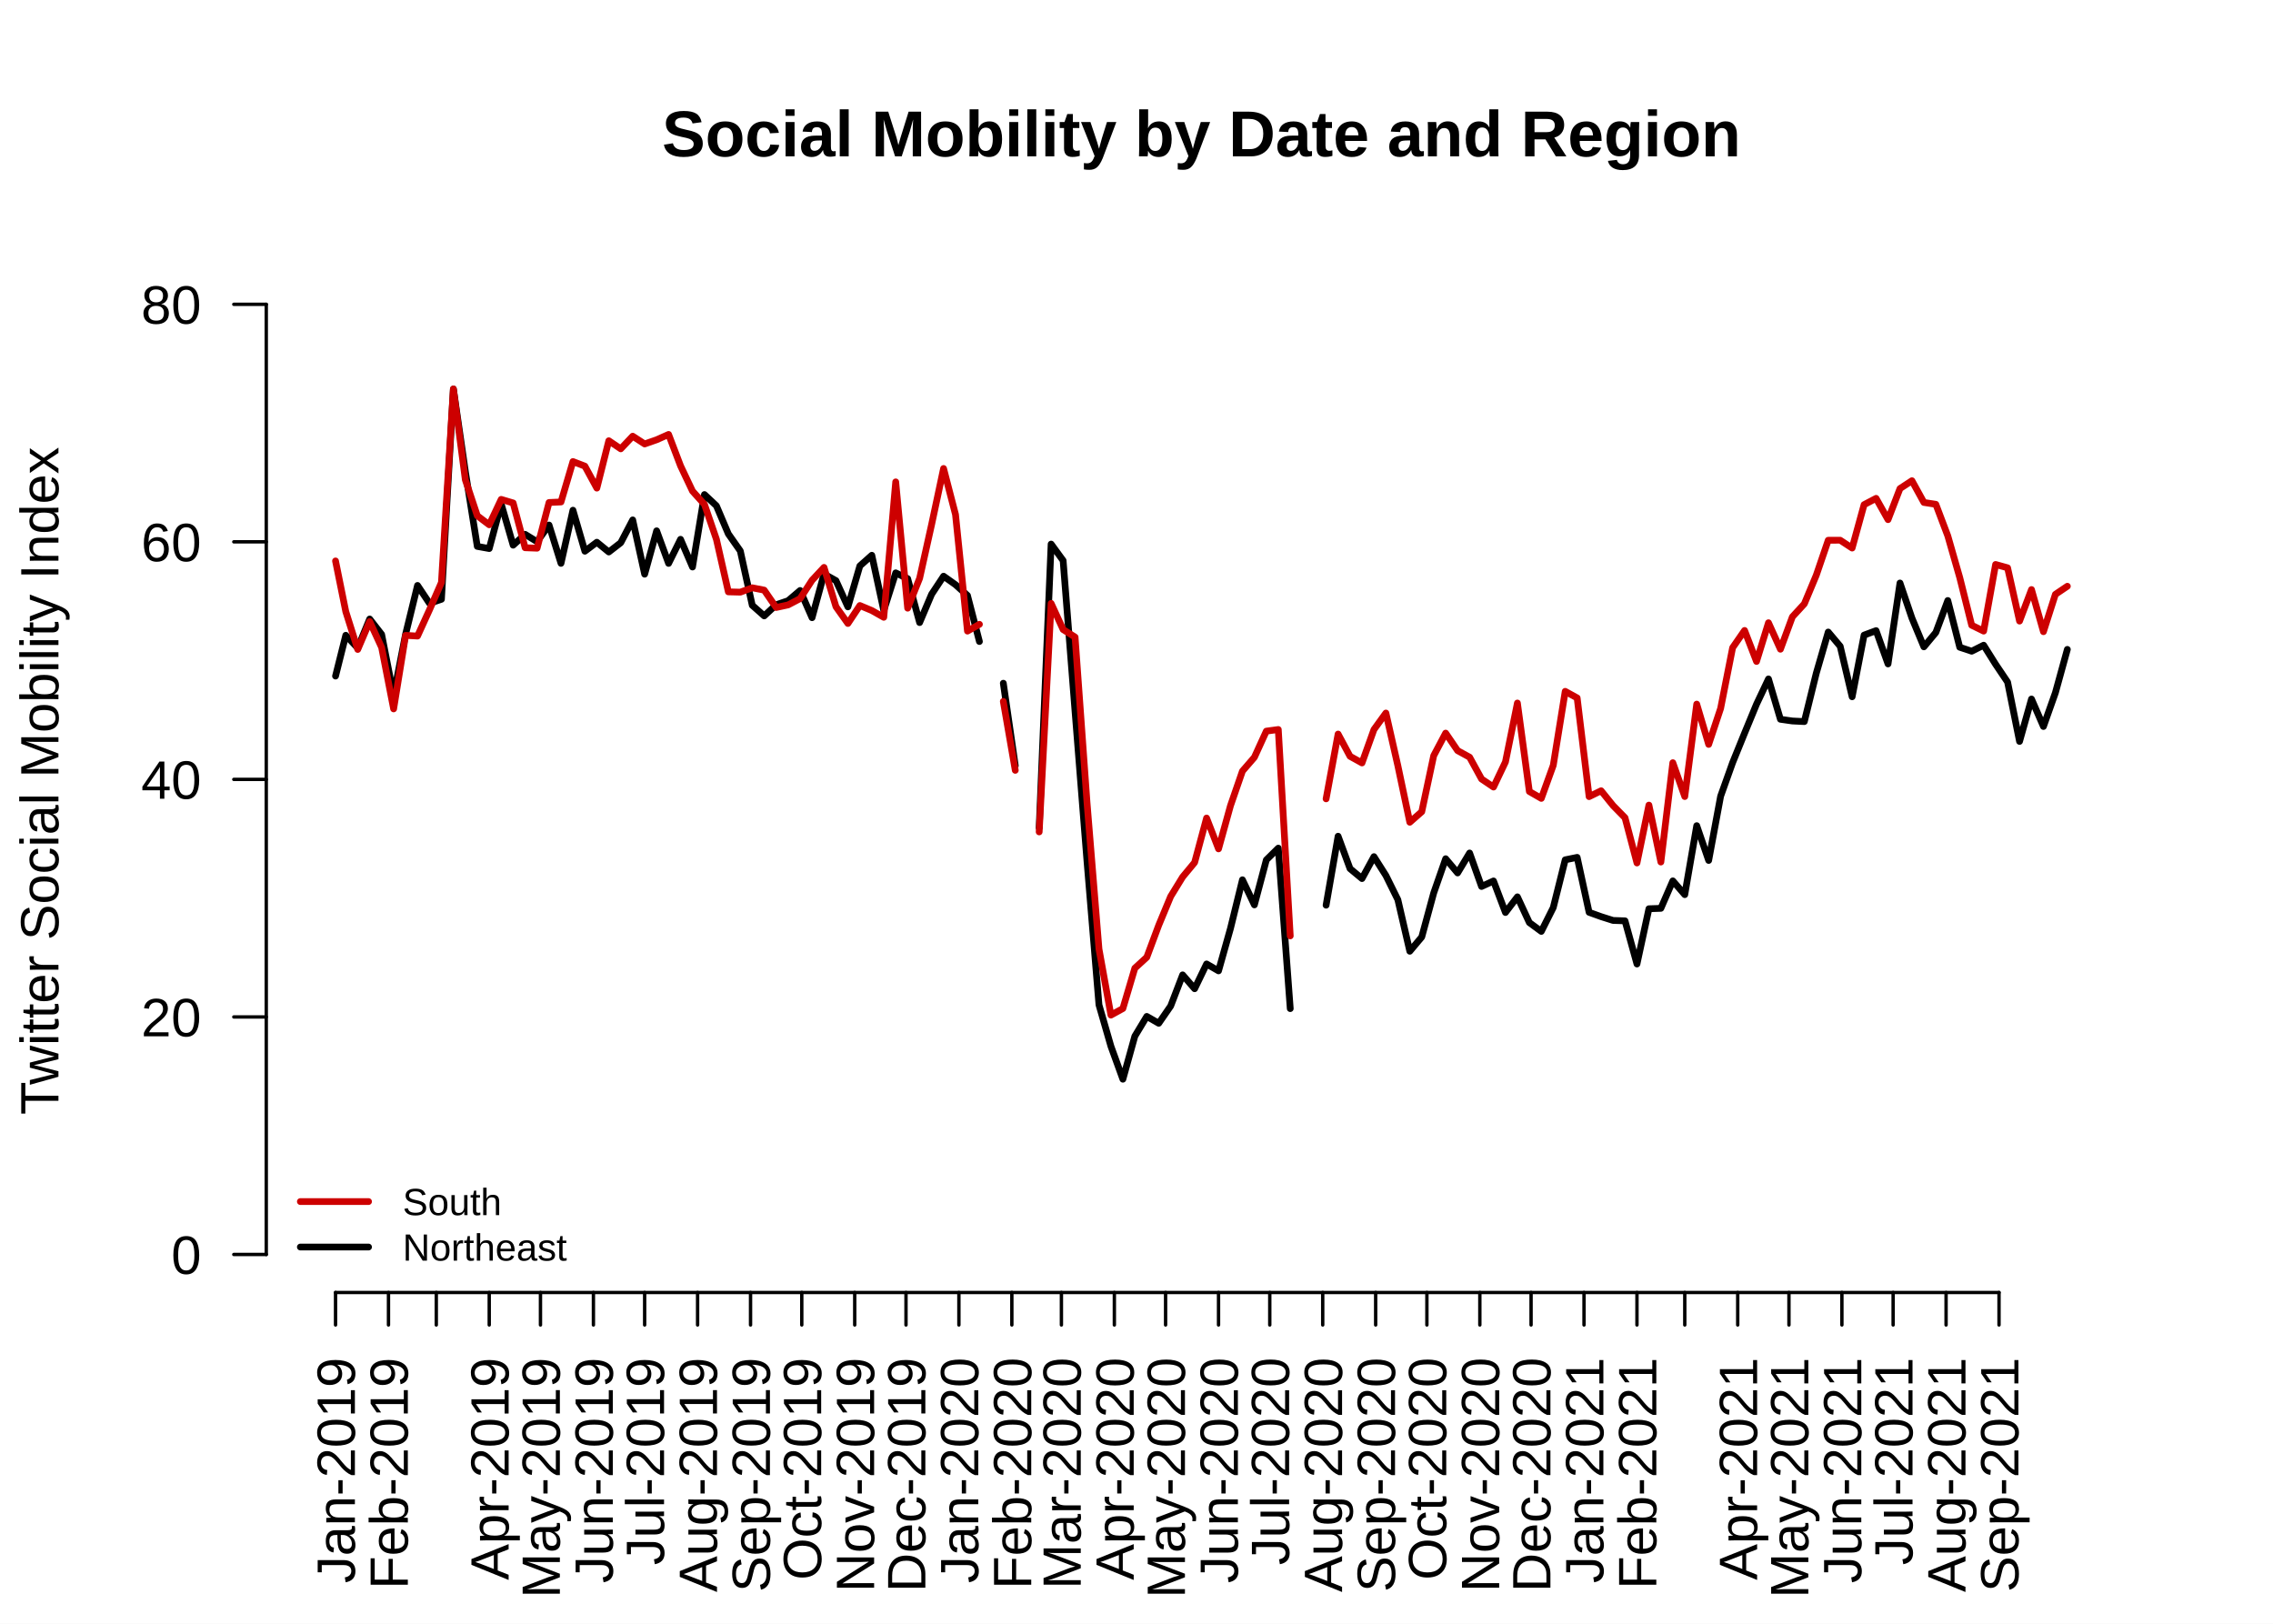
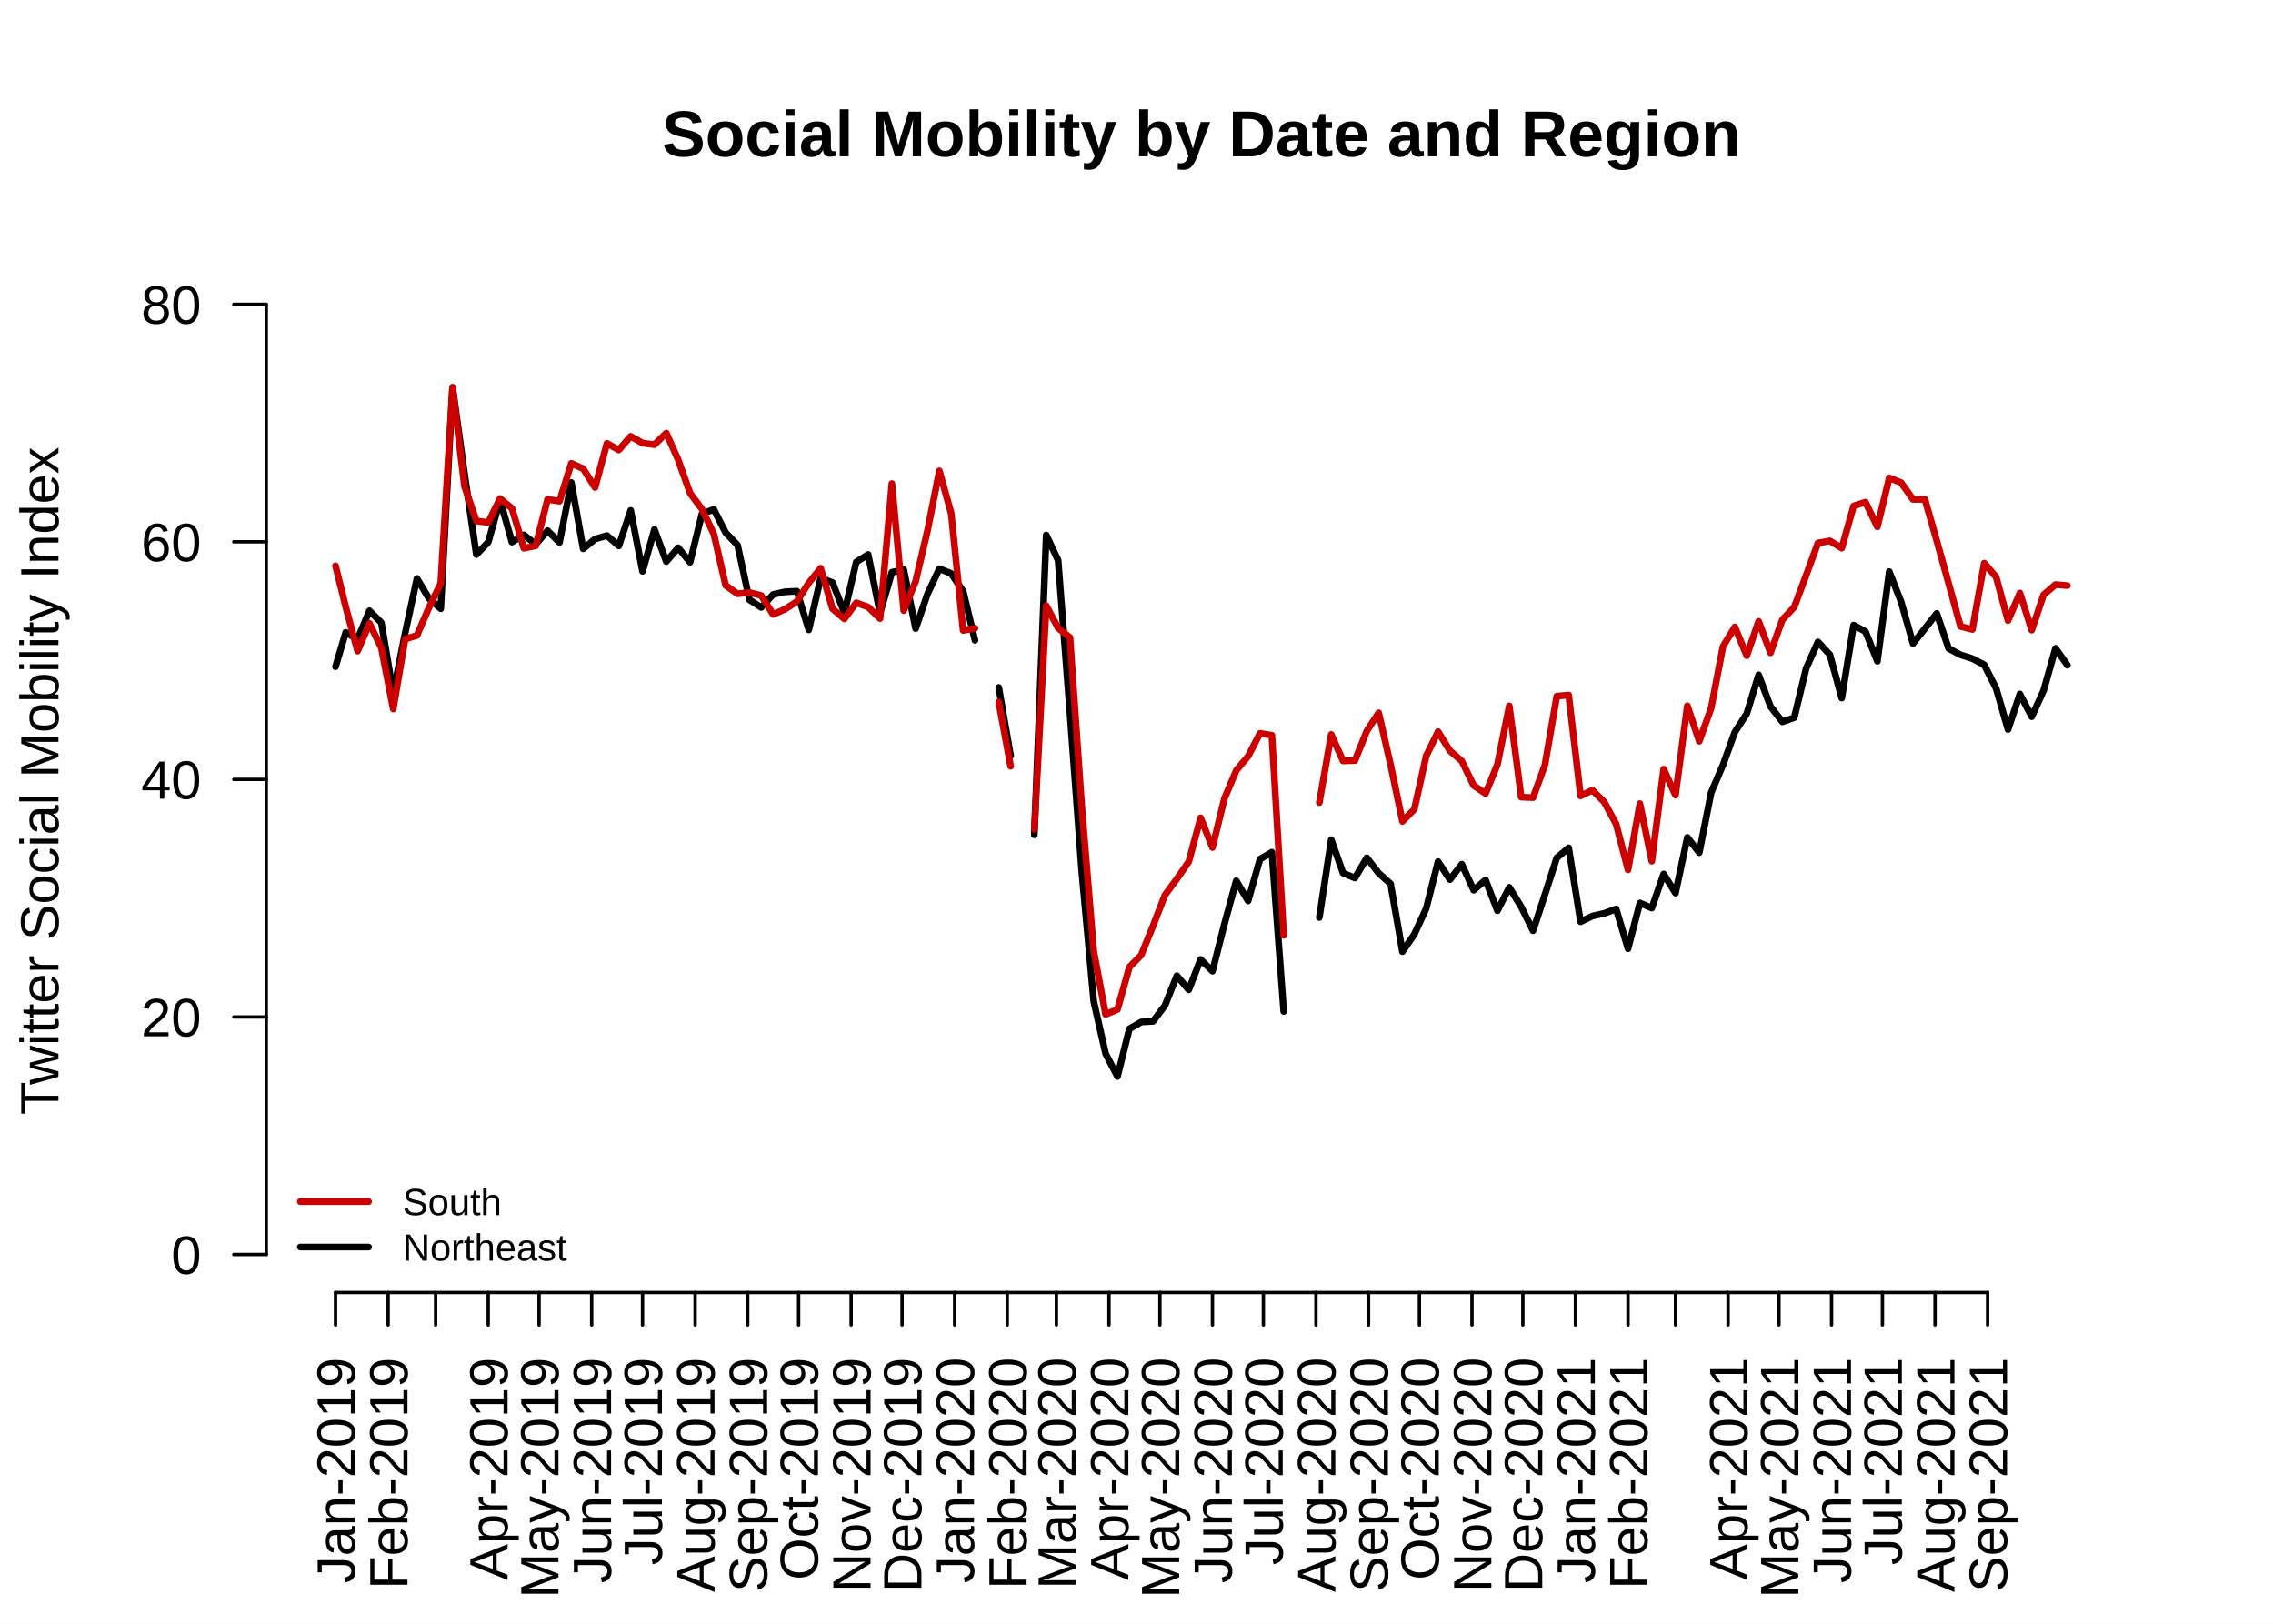
<svg xmlns="http://www.w3.org/2000/svg" viewBox="0 0 504.00 360.00">
  <defs>
    <style type="text/css">
    line, polyline, polygon, path, rect, circle {
      fill: none;
      stroke: #000000;
      stroke-linecap: round;
      stroke-linejoin: round;
      stroke-miterlimit: 10.00;
    }
  </style>
  </defs>
  <rect width="100%" height="100%" style="stroke: none; fill: #FFFFFF;" />
  <defs>
    <clipPath id="cpNTkuMDR8NDczLjc2fDI4Ni41Nnw1OS4wNA==">
      <rect x="59.04" y="59.04" width="414.72" height="227.52" />
    </clipPath>
  </defs>
-   <polyline points="74.40,149.89 76.67,140.85 79.32,143.66 81.97,137.24 84.62,140.65 87.28,154.19 89.93,140.62 92.58,129.80 95.23,133.76 97.88,132.87 100.53,86.26 103.18,104.53 105.83,121.14 108.48,121.62 111.13,111.73 113.78,120.87 116.44,118.47 119.09,120.10 121.74,116.41 124.39,124.90 127.04,113.12 129.69,122.21 132.34,120.22 134.99,122.38 137.64,120.33 140.29,115.27 142.94,127.30 145.60,117.69 148.25,124.91 150.90,119.57 153.55,125.71 156.20,109.65 158.85,112.14 161.50,118.37 164.15,122.14 166.80,134.20 169.45,136.55 172.10,134.08 174.76,133.18 177.41,130.92 180.06,136.95 182.71,127.25 185.36,128.73 188.01,134.55 190.66,125.47 193.31,123.11 195.96,135.34 198.61,127.01 201.26,128.29 203.91,138.03 206.57,131.75 209.22,127.75 211.87,129.63 214.52,132.02 217.17,142.23 " style="stroke-width: 1.50;" clip-path="url(#cpNTkuMDR8NDczLjc2fDI4Ni41Nnw1OS4wNA==)" />
-   <polyline points="222.47,151.48 225.12,169.76 " style="stroke-width: 1.50;" clip-path="url(#cpNTkuMDR8NDczLjc2fDI4Ni41Nnw1OS4wNA==)" />
-   <polyline points="230.42,183.53 233.07,120.63 235.73,124.28 238.38,157.78 241.03,191.02 243.68,222.79 246.33,231.97 248.98,239.27 251.63,229.74 254.28,225.35 256.93,226.87 259.58,223.04 262.23,216.14 264.89,219.21 267.54,213.72 270.19,215.25 272.84,205.84 275.49,195.06 278.14,200.62 280.79,190.65 283.44,188.04 286.09,223.62 " style="stroke-width: 1.50;" clip-path="url(#cpNTkuMDR8NDczLjc2fDI4Ni41Nnw1OS4wNA==)" />
-   <polyline points="294.04,200.69 296.70,185.40 299.35,192.59 302.00,194.79 304.65,189.93 307.30,194.11 309.95,199.47 312.60,210.90 315.25,207.74 317.90,197.98 320.55,190.39 323.20,193.54 325.86,189.12 328.51,196.54 331.16,195.32 333.81,202.31 336.46,198.84 339.11,204.55 341.76,206.50 344.41,201.22 347.06,190.63 349.71,190.09 352.36,202.27 355.02,203.23 357.67,204.07 360.32,204.16 362.97,213.73 365.62,201.48 368.27,201.39 370.92,195.30 373.57,198.35 376.22,183.06 378.87,190.77 381.52,176.53 384.18,169.08 386.83,162.55 389.48,156.13 392.13,150.53 394.78,159.47 397.43,159.85 400.08,159.98 402.73,149.26 405.38,140.13 408.03,143.28 410.68,154.48 413.33,140.81 415.99,139.82 418.64,147.20 421.29,129.26 423.94,137.04 426.59,143.41 429.24,140.23 431.89,133.14 434.54,143.50 437.19,144.38 439.84,143.05 442.49,147.27 445.15,151.22 447.80,164.38 450.45,154.98 453.10,161.07 455.75,153.59 458.40,143.98 " style="stroke-width: 1.50;" clip-path="url(#cpNTkuMDR8NDczLjc2fDI4Ni41Nnw1OS4wNA==)" />
+   <polyline points="74.40,147.81 76.66,140.21 79.29,141.70 81.92,135.42 84.55,138.05 87.19,153.71 89.82,140.42 92.45,128.26 95.09,132.65 97.72,134.96 100.35,85.93 102.98,104.94 105.62,122.96 108.25,120.22 110.88,110.88 113.51,120.19 116.15,118.59 118.78,120.68 121.41,117.66 124.05,120.27 126.68,106.99 129.31,121.68 131.94,119.52 134.58,118.75 137.21,121.03 139.84,113.17 142.47,126.67 145.11,117.40 147.74,124.51 150.37,121.45 153.01,124.66 155.64,113.94 158.27,112.94 160.90,118.11 163.54,120.85 166.17,132.98 168.80,134.67 171.43,131.80 174.07,131.22 176.70,131.08 179.33,139.65 181.97,128.17 184.60,129.17 187.23,135.86 189.86,124.62 192.50,122.95 195.13,135.94 197.76,126.90 200.39,126.27 203.03,139.36 205.66,131.70 208.29,126.10 210.92,127.16 213.56,131.07 216.19,141.96 " style="stroke-width: 1.50;" clip-path="url(#cpNTkuMDR8NDczLjc2fDI4Ni41Nnw1OS4wNA==)" />
+   <polyline points="221.46,152.42 224.09,167.56 " style="stroke-width: 1.50;" clip-path="url(#cpNTkuMDR8NDczLjc2fDI4Ni41Nnw1OS4wNA==)" />
+   <polyline points="229.35,185.08 231.99,118.63 234.62,124.22 237.25,158.10 239.88,193.36 242.52,222.00 245.15,233.59 247.78,238.66 250.42,228.11 253.05,226.58 255.68,226.43 258.31,222.92 260.95,216.33 263.58,219.45 266.21,212.72 268.84,215.32 271.48,204.92 274.11,195.29 276.74,199.74 279.38,190.47 282.01,188.95 284.64,224.24 " style="stroke-width: 1.50;" clip-path="url(#cpNTkuMDR8NDczLjc2fDI4Ni41Nnw1OS4wNA==)" />
+   <polyline points="292.54,203.41 295.17,186.17 297.80,193.57 300.44,194.66 303.07,190.18 305.70,193.59 308.34,195.95 310.97,210.99 313.60,207.14 316.23,201.43 318.87,191.02 321.50,195.02 324.13,191.61 326.76,197.36 329.40,195.09 332.03,201.92 334.66,196.74 337.30,201.06 339.93,206.35 342.56,198.34 345.19,190.19 347.83,187.97 350.46,204.36 353.09,203.10 355.72,202.50 358.36,201.54 360.99,210.33 363.62,200.20 366.26,201.33 368.89,193.78 371.52,198.01 374.15,185.66 376.79,189.03 379.42,175.75 382.05,169.59 384.68,162.31 387.32,158.23 389.95,149.62 392.58,156.62 395.21,160.03 397.85,159.11 400.48,148.20 403.11,142.32 405.75,145.15 408.38,154.76 411.01,138.60 413.64,140.02 416.28,146.60 418.91,126.75 421.54,133.44 424.17,142.67 426.81,139.36 429.44,136.00 432.07,143.77 434.71,145.18 437.34,146.02 439.97,147.40 442.60,152.61 445.24,161.74 447.87,153.87 450.50,158.89 453.13,153.10 455.77,143.73 458.40,147.47 " style="stroke-width: 1.50;" clip-path="url(#cpNTkuMDR8NDczLjc2fDI4Ni41Nnw1OS4wNA==)" />
  <defs>
    <clipPath id="cpMC4wMHw1MDQuMDB8MzYwLjAwfDAuMDA=">
      <rect x="0.00" y="0.00" width="504.00" height="360.00" />
    </clipPath>
  </defs>
  <line x1="59.04" y1="278.13" x2="59.04" y2="67.47" style="stroke-width: 0.75;" clip-path="url(#cpMC4wMHw1MDQuMDB8MzYwLjAwfDAuMDA=)" />
  <line x1="59.04" y1="278.13" x2="51.84" y2="278.13" style="stroke-width: 0.75;" clip-path="url(#cpMC4wMHw1MDQuMDB8MzYwLjAwfDAuMDA=)" />
  <line x1="59.04" y1="225.47" x2="51.84" y2="225.47" style="stroke-width: 0.75;" clip-path="url(#cpMC4wMHw1MDQuMDB8MzYwLjAwfDAuMDA=)" />
  <line x1="59.04" y1="172.80" x2="51.84" y2="172.80" style="stroke-width: 0.75;" clip-path="url(#cpMC4wMHw1MDQuMDB8MzYwLjAwfDAuMDA=)" />
  <line x1="59.04" y1="120.13" x2="51.84" y2="120.13" style="stroke-width: 0.75;" clip-path="url(#cpMC4wMHw1MDQuMDB8MzYwLjAwfDAuMDA=)" />
  <line x1="59.04" y1="67.47" x2="51.84" y2="67.47" style="stroke-width: 0.75;" clip-path="url(#cpMC4wMHw1MDQuMDB8MzYwLjAwfDAuMDA=)" />
  <g clip-path="url(#cpMC4wMHw1MDQuMDB8MzYwLjAwfDAuMDA=)">
    <text x="37.97" y="282.43" style="font-size: 12.00px; font-family: Arial;" textLength="6.67px" lengthAdjust="spacingAndGlyphs">0</text>
  </g>
  <g clip-path="url(#cpMC4wMHw1MDQuMDB8MzYwLjAwfDAuMDA=)">
    <text x="31.29" y="229.76" style="font-size: 12.00px; font-family: Arial;" textLength="13.35px" lengthAdjust="spacingAndGlyphs">20</text>
  </g>
  <g clip-path="url(#cpMC4wMHw1MDQuMDB8MzYwLjAwfDAuMDA=)">
    <text x="31.29" y="177.09" style="font-size: 12.00px; font-family: Arial;" textLength="13.35px" lengthAdjust="spacingAndGlyphs">40</text>
  </g>
  <g clip-path="url(#cpMC4wMHw1MDQuMDB8MzYwLjAwfDAuMDA=)">
    <text x="31.29" y="124.43" style="font-size: 12.00px; font-family: Arial;" textLength="13.35px" lengthAdjust="spacingAndGlyphs">60</text>
  </g>
  <g clip-path="url(#cpMC4wMHw1MDQuMDB8MzYwLjAwfDAuMDA=)">
    <text x="31.29" y="71.76" style="font-size: 12.00px; font-family: Arial;" textLength="13.35px" lengthAdjust="spacingAndGlyphs">80</text>
  </g>
  <g clip-path="url(#cpMC4wMHw1MDQuMDB8MzYwLjAwfDAuMDA=)">
    <text x="146.78" y="34.67" style="font-size: 14.40px; font-weight: bold; font-family: Arial;" textLength="239.23px" lengthAdjust="spacingAndGlyphs">Social Mobility by Date and Region</text>
  </g>
  <g clip-path="url(#cpMC4wMHw1MDQuMDB8MzYwLjAwfDAuMDA=)">
    <text transform="translate(12.96,247.16) rotate(-90)" style="font-size: 12.00px; font-family: Arial;" textLength="148.72px" lengthAdjust="spacingAndGlyphs">Twitter Social Mobility Index</text>
  </g>
  <defs>
    <clipPath id="cpNTkuMDR8NDczLjc2fDI4Ni41Nnw1OS4wNA==">
      <rect x="59.04" y="59.04" width="414.72" height="227.52" />
    </clipPath>
  </defs>
-   <polyline points="74.40,124.37 76.67,135.59 79.32,143.99 81.97,137.79 84.62,143.54 87.28,157.17 89.93,140.87 92.58,141.02 95.23,135.21 97.88,129.15 100.53,86.23 103.18,106.37 105.83,114.34 108.48,116.35 111.13,110.72 113.78,111.51 116.44,121.44 119.09,121.54 121.74,111.41 124.39,111.29 127.04,102.33 129.69,103.35 132.34,108.22 134.99,97.72 137.64,99.51 140.29,96.71 142.94,98.43 145.60,97.50 148.25,96.32 150.90,103.28 153.55,108.88 156.20,111.82 158.85,119.56 161.50,131.22 164.15,131.29 166.80,130.32 169.45,130.84 172.10,134.69 174.76,134.11 177.41,132.72 180.06,128.64 182.71,125.80 185.36,134.51 188.01,138.23 190.66,134.25 193.31,135.36 195.96,136.86 198.61,106.84 201.26,134.84 203.91,128.22 206.57,116.28 209.22,103.87 211.87,114.08 214.52,139.92 217.17,138.42 " style="stroke-width: 1.50; stroke: #CD0000;" clip-path="url(#cpNTkuMDR8NDczLjc2fDI4Ni41Nnw1OS4wNA==)" />
-   <polyline points="222.47,155.51 225.12,170.79 " style="stroke-width: 1.50; stroke: #CD0000;" clip-path="url(#cpNTkuMDR8NDczLjc2fDI4Ni41Nnw1OS4wNA==)" />
-   <polyline points="230.42,184.44 233.07,133.78 235.73,139.58 238.38,141.25 241.03,177.98 243.68,210.41 246.33,225.06 248.98,223.60 251.63,214.66 254.28,212.23 256.93,205.13 259.58,198.75 262.23,194.43 264.89,191.22 267.54,181.37 270.19,188.20 272.84,178.63 275.49,170.96 278.14,167.90 280.79,162.10 283.44,161.74 286.09,207.50 " style="stroke-width: 1.50; stroke: #CD0000;" clip-path="url(#cpNTkuMDR8NDczLjc2fDI4Ni41Nnw1OS4wNA==)" />
-   <polyline points="294.04,177.11 296.70,162.75 299.35,167.68 302.00,169.15 304.65,161.75 307.30,158.09 309.95,169.76 312.60,182.30 315.25,179.97 317.90,167.54 320.55,162.54 323.20,166.42 325.86,167.88 328.51,172.71 331.16,174.50 333.81,168.93 336.46,155.87 339.11,175.48 341.76,177.01 344.41,169.68 347.06,153.28 349.71,154.74 352.36,176.62 355.02,175.32 357.67,178.60 360.32,181.30 362.97,191.33 365.62,178.50 368.27,191.12 370.92,169.10 373.57,176.60 376.22,156.11 378.87,165.04 381.52,157.06 384.18,143.60 386.83,139.78 389.48,146.65 392.13,138.07 394.78,143.94 397.43,136.76 400.08,133.88 402.73,127.53 405.38,119.78 408.03,119.77 410.68,121.51 413.33,111.89 415.99,110.49 418.64,115.21 421.29,108.32 423.94,106.58 426.59,111.40 429.24,111.81 431.89,118.81 434.54,128.05 437.19,138.62 439.84,139.92 442.49,125.15 445.15,125.89 447.80,137.70 450.45,130.71 453.10,140.05 455.75,131.77 458.40,129.98 " style="stroke-width: 1.50; stroke: #CD0000;" clip-path="url(#cpNTkuMDR8NDczLjc2fDI4Ni41Nnw1OS4wNA==)" />
+   <polyline points="74.40,125.45 76.66,134.56 79.29,144.35 81.92,138.21 84.55,143.59 87.19,157.18 89.82,141.68 92.45,140.89 95.09,134.76 97.72,129.38 100.35,85.86 102.98,107.80 105.62,115.50 108.25,115.86 110.88,110.54 113.51,112.72 116.15,121.55 118.78,121.02 121.41,110.72 124.05,111.13 126.68,102.74 129.31,103.92 131.94,108.09 134.58,98.30 137.21,99.77 139.84,96.74 142.47,98.25 145.11,98.59 147.74,96.02 150.37,101.93 153.01,109.34 155.64,112.87 158.27,118.38 160.90,129.80 163.54,131.66 166.17,131.37 168.80,132.04 171.43,136.23 174.07,135.07 176.70,133.37 179.33,129.24 181.97,125.99 184.60,134.96 187.23,137.22 189.86,133.65 192.50,134.59 195.13,137.14 197.76,107.23 200.39,135.37 203.03,128.88 205.66,117.67 208.29,104.40 210.92,113.84 213.56,139.77 216.19,139.29 " style="stroke-width: 1.50; stroke: #CD0000;" clip-path="url(#cpNTkuMDR8NDczLjc2fDI4Ni41Nnw1OS4wNA==)" />
+   <polyline points="221.46,155.64 224.09,169.88 " style="stroke-width: 1.50; stroke: #CD0000;" clip-path="url(#cpNTkuMDR8NDczLjc2fDI4Ni41Nnw1OS4wNA==)" />
+   <polyline points="229.35,183.86 231.99,134.29 234.62,139.23 237.25,141.35 239.88,179.07 242.52,210.89 245.15,224.90 247.78,223.82 250.42,214.43 253.05,211.74 255.68,205.24 258.31,198.44 260.95,194.87 263.58,191.05 266.21,181.32 268.84,187.90 271.48,177.07 274.11,170.83 276.74,167.67 279.38,162.59 282.01,163.01 284.64,207.37 " style="stroke-width: 1.50; stroke: #CD0000;" clip-path="url(#cpNTkuMDR8NDczLjc2fDI4Ni41Nnw1OS4wNA==)" />
+   <polyline points="292.54,177.95 295.17,162.84 297.80,168.70 300.44,168.61 303.07,162.05 305.70,158.04 308.34,169.55 310.97,182.10 313.60,179.43 316.23,167.61 318.87,162.21 321.50,166.46 324.13,168.73 326.76,174.15 329.40,175.93 332.03,169.50 334.66,156.51 337.30,176.73 339.93,176.84 342.56,169.62 345.19,154.35 347.83,154.10 350.46,176.45 353.09,175.20 355.72,177.82 358.36,182.72 360.99,192.85 363.62,178.17 366.26,190.93 368.89,170.53 371.52,176.29 374.15,156.48 376.79,164.34 379.42,157.00 382.05,143.33 384.68,139.01 387.32,145.38 389.95,137.76 392.58,144.73 395.21,137.41 397.85,134.60 400.48,127.56 403.11,120.40 405.75,119.92 408.38,121.54 411.01,112.19 413.64,111.34 416.28,116.81 418.91,105.96 421.54,107.01 424.17,110.73 426.81,110.71 429.44,119.89 432.07,129.34 434.71,138.88 437.34,139.56 439.97,124.86 442.60,127.94 445.24,137.59 447.87,131.49 450.50,139.70 453.13,131.88 455.77,129.61 458.40,129.84 " style="stroke-width: 1.50; stroke: #CD0000;" clip-path="url(#cpNTkuMDR8NDczLjc2fDI4Ni41Nnw1OS4wNA==)" />
  <defs>
    <clipPath id="cpMC4wMHw1MDQuMDB8MzYwLjAwfDAuMDA=">
      <rect x="0.00" y="0.00" width="504.00" height="360.00" />
    </clipPath>
  </defs>
-   <line x1="74.40" y1="286.56" x2="443.25" y2="286.56" style="stroke-width: 0.75;" clip-path="url(#cpMC4wMHw1MDQuMDB8MzYwLjAwfDAuMDA=)" />
+   <line x1="74.40" y1="286.56" x2="440.72" y2="286.56" style="stroke-width: 0.75;" clip-path="url(#cpMC4wMHw1MDQuMDB8MzYwLjAwfDAuMDA=)" />
  <line x1="74.40" y1="286.56" x2="74.40" y2="293.76" style="stroke-width: 0.75;" clip-path="url(#cpMC4wMHw1MDQuMDB8MzYwLjAwfDAuMDA=)" />
-   <line x1="86.14" y1="286.56" x2="86.14" y2="293.76" style="stroke-width: 0.75;" clip-path="url(#cpMC4wMHw1MDQuMDB8MzYwLjAwfDAuMDA=)" />
-   <line x1="96.74" y1="286.56" x2="96.74" y2="293.76" style="stroke-width: 0.75;" clip-path="url(#cpMC4wMHw1MDQuMDB8MzYwLjAwfDAuMDA=)" />
-   <line x1="108.48" y1="286.56" x2="108.48" y2="293.76" style="stroke-width: 0.75;" clip-path="url(#cpMC4wMHw1MDQuMDB8MzYwLjAwfDAuMDA=)" />
-   <line x1="119.84" y1="286.56" x2="119.84" y2="293.76" style="stroke-width: 0.75;" clip-path="url(#cpMC4wMHw1MDQuMDB8MzYwLjAwfDAuMDA=)" />
-   <line x1="131.58" y1="286.56" x2="131.58" y2="293.76" style="stroke-width: 0.75;" clip-path="url(#cpMC4wMHw1MDQuMDB8MzYwLjAwfDAuMDA=)" />
-   <line x1="142.94" y1="286.56" x2="142.94" y2="293.76" style="stroke-width: 0.75;" clip-path="url(#cpMC4wMHw1MDQuMDB8MzYwLjAwfDAuMDA=)" />
-   <line x1="154.68" y1="286.56" x2="154.68" y2="293.76" style="stroke-width: 0.75;" clip-path="url(#cpMC4wMHw1MDQuMDB8MzYwLjAwfDAuMDA=)" />
-   <line x1="166.42" y1="286.56" x2="166.42" y2="293.76" style="stroke-width: 0.75;" clip-path="url(#cpMC4wMHw1MDQuMDB8MzYwLjAwfDAuMDA=)" />
-   <line x1="177.78" y1="286.56" x2="177.78" y2="293.76" style="stroke-width: 0.75;" clip-path="url(#cpMC4wMHw1MDQuMDB8MzYwLjAwfDAuMDA=)" />
-   <line x1="189.52" y1="286.56" x2="189.52" y2="293.76" style="stroke-width: 0.75;" clip-path="url(#cpMC4wMHw1MDQuMDB8MzYwLjAwfDAuMDA=)" />
-   <line x1="200.89" y1="286.56" x2="200.89" y2="293.76" style="stroke-width: 0.75;" clip-path="url(#cpMC4wMHw1MDQuMDB8MzYwLjAwfDAuMDA=)" />
-   <line x1="212.62" y1="286.56" x2="212.62" y2="293.76" style="stroke-width: 0.75;" clip-path="url(#cpMC4wMHw1MDQuMDB8MzYwLjAwfDAuMDA=)" />
-   <line x1="224.36" y1="286.56" x2="224.36" y2="293.76" style="stroke-width: 0.75;" clip-path="url(#cpMC4wMHw1MDQuMDB8MzYwLjAwfDAuMDA=)" />
-   <line x1="235.35" y1="286.56" x2="235.35" y2="293.76" style="stroke-width: 0.75;" clip-path="url(#cpMC4wMHw1MDQuMDB8MzYwLjAwfDAuMDA=)" />
-   <line x1="247.09" y1="286.56" x2="247.09" y2="293.76" style="stroke-width: 0.75;" clip-path="url(#cpMC4wMHw1MDQuMDB8MzYwLjAwfDAuMDA=)" />
-   <line x1="258.45" y1="286.56" x2="258.45" y2="293.76" style="stroke-width: 0.75;" clip-path="url(#cpMC4wMHw1MDQuMDB8MzYwLjAwfDAuMDA=)" />
-   <line x1="270.19" y1="286.56" x2="270.19" y2="293.76" style="stroke-width: 0.75;" clip-path="url(#cpMC4wMHw1MDQuMDB8MzYwLjAwfDAuMDA=)" />
-   <line x1="281.55" y1="286.56" x2="281.55" y2="293.76" style="stroke-width: 0.75;" clip-path="url(#cpMC4wMHw1MDQuMDB8MzYwLjAwfDAuMDA=)" />
-   <line x1="293.29" y1="286.56" x2="293.29" y2="293.76" style="stroke-width: 0.75;" clip-path="url(#cpMC4wMHw1MDQuMDB8MzYwLjAwfDAuMDA=)" />
-   <line x1="305.03" y1="286.56" x2="305.03" y2="293.76" style="stroke-width: 0.75;" clip-path="url(#cpMC4wMHw1MDQuMDB8MzYwLjAwfDAuMDA=)" />
-   <line x1="316.39" y1="286.56" x2="316.39" y2="293.76" style="stroke-width: 0.75;" clip-path="url(#cpMC4wMHw1MDQuMDB8MzYwLjAwfDAuMDA=)" />
-   <line x1="328.13" y1="286.56" x2="328.13" y2="293.76" style="stroke-width: 0.75;" clip-path="url(#cpMC4wMHw1MDQuMDB8MzYwLjAwfDAuMDA=)" />
-   <line x1="339.49" y1="286.56" x2="339.49" y2="293.76" style="stroke-width: 0.75;" clip-path="url(#cpMC4wMHw1MDQuMDB8MzYwLjAwfDAuMDA=)" />
-   <line x1="351.23" y1="286.56" x2="351.23" y2="293.76" style="stroke-width: 0.75;" clip-path="url(#cpMC4wMHw1MDQuMDB8MzYwLjAwfDAuMDA=)" />
-   <line x1="362.97" y1="286.56" x2="362.97" y2="293.76" style="stroke-width: 0.75;" clip-path="url(#cpMC4wMHw1MDQuMDB8MzYwLjAwfDAuMDA=)" />
-   <line x1="373.57" y1="286.56" x2="373.57" y2="293.76" style="stroke-width: 0.75;" clip-path="url(#cpMC4wMHw1MDQuMDB8MzYwLjAwfDAuMDA=)" />
-   <line x1="385.31" y1="286.56" x2="385.31" y2="293.76" style="stroke-width: 0.75;" clip-path="url(#cpMC4wMHw1MDQuMDB8MzYwLjAwfDAuMDA=)" />
-   <line x1="396.67" y1="286.56" x2="396.67" y2="293.76" style="stroke-width: 0.75;" clip-path="url(#cpMC4wMHw1MDQuMDB8MzYwLjAwfDAuMDA=)" />
-   <line x1="408.41" y1="286.56" x2="408.41" y2="293.76" style="stroke-width: 0.75;" clip-path="url(#cpMC4wMHw1MDQuMDB8MzYwLjAwfDAuMDA=)" />
-   <line x1="419.77" y1="286.56" x2="419.77" y2="293.76" style="stroke-width: 0.75;" clip-path="url(#cpMC4wMHw1MDQuMDB8MzYwLjAwfDAuMDA=)" />
-   <line x1="431.51" y1="286.56" x2="431.51" y2="293.76" style="stroke-width: 0.75;" clip-path="url(#cpMC4wMHw1MDQuMDB8MzYwLjAwfDAuMDA=)" />
-   <line x1="443.25" y1="286.56" x2="443.25" y2="293.76" style="stroke-width: 0.75;" clip-path="url(#cpMC4wMHw1MDQuMDB8MzYwLjAwfDAuMDA=)" />
+   <line x1="86.06" y1="286.56" x2="86.06" y2="293.76" style="stroke-width: 0.75;" clip-path="url(#cpMC4wMHw1MDQuMDB8MzYwLjAwfDAuMDA=)" />
+   <line x1="96.59" y1="286.56" x2="96.59" y2="293.76" style="stroke-width: 0.75;" clip-path="url(#cpMC4wMHw1MDQuMDB8MzYwLjAwfDAuMDA=)" />
+   <line x1="108.25" y1="286.56" x2="108.25" y2="293.76" style="stroke-width: 0.75;" clip-path="url(#cpMC4wMHw1MDQuMDB8MzYwLjAwfDAuMDA=)" />
+   <line x1="119.53" y1="286.56" x2="119.53" y2="293.76" style="stroke-width: 0.75;" clip-path="url(#cpMC4wMHw1MDQuMDB8MzYwLjAwfDAuMDA=)" />
+   <line x1="131.19" y1="286.56" x2="131.19" y2="293.76" style="stroke-width: 0.75;" clip-path="url(#cpMC4wMHw1MDQuMDB8MzYwLjAwfDAuMDA=)" />
+   <line x1="142.47" y1="286.56" x2="142.47" y2="293.76" style="stroke-width: 0.75;" clip-path="url(#cpMC4wMHw1MDQuMDB8MzYwLjAwfDAuMDA=)" />
+   <line x1="154.13" y1="286.56" x2="154.13" y2="293.76" style="stroke-width: 0.75;" clip-path="url(#cpMC4wMHw1MDQuMDB8MzYwLjAwfDAuMDA=)" />
+   <line x1="165.79" y1="286.56" x2="165.79" y2="293.76" style="stroke-width: 0.75;" clip-path="url(#cpMC4wMHw1MDQuMDB8MzYwLjAwfDAuMDA=)" />
+   <line x1="177.08" y1="286.56" x2="177.08" y2="293.76" style="stroke-width: 0.75;" clip-path="url(#cpMC4wMHw1MDQuMDB8MzYwLjAwfDAuMDA=)" />
+   <line x1="188.73" y1="286.56" x2="188.73" y2="293.76" style="stroke-width: 0.75;" clip-path="url(#cpMC4wMHw1MDQuMDB8MzYwLjAwfDAuMDA=)" />
+   <line x1="200.02" y1="286.56" x2="200.02" y2="293.76" style="stroke-width: 0.75;" clip-path="url(#cpMC4wMHw1MDQuMDB8MzYwLjAwfDAuMDA=)" />
+   <line x1="211.68" y1="286.56" x2="211.68" y2="293.76" style="stroke-width: 0.75;" clip-path="url(#cpMC4wMHw1MDQuMDB8MzYwLjAwfDAuMDA=)" />
+   <line x1="223.34" y1="286.56" x2="223.34" y2="293.76" style="stroke-width: 0.75;" clip-path="url(#cpMC4wMHw1MDQuMDB8MzYwLjAwfDAuMDA=)" />
+   <line x1="234.24" y1="286.56" x2="234.24" y2="293.76" style="stroke-width: 0.75;" clip-path="url(#cpMC4wMHw1MDQuMDB8MzYwLjAwfDAuMDA=)" />
+   <line x1="245.90" y1="286.56" x2="245.90" y2="293.76" style="stroke-width: 0.75;" clip-path="url(#cpMC4wMHw1MDQuMDB8MzYwLjAwfDAuMDA=)" />
+   <line x1="257.19" y1="286.56" x2="257.19" y2="293.76" style="stroke-width: 0.75;" clip-path="url(#cpMC4wMHw1MDQuMDB8MzYwLjAwfDAuMDA=)" />
+   <line x1="268.84" y1="286.56" x2="268.84" y2="293.76" style="stroke-width: 0.75;" clip-path="url(#cpMC4wMHw1MDQuMDB8MzYwLjAwfDAuMDA=)" />
+   <line x1="280.13" y1="286.56" x2="280.13" y2="293.76" style="stroke-width: 0.75;" clip-path="url(#cpMC4wMHw1MDQuMDB8MzYwLjAwfDAuMDA=)" />
+   <line x1="291.79" y1="286.56" x2="291.79" y2="293.76" style="stroke-width: 0.75;" clip-path="url(#cpMC4wMHw1MDQuMDB8MzYwLjAwfDAuMDA=)" />
+   <line x1="303.45" y1="286.56" x2="303.45" y2="293.76" style="stroke-width: 0.75;" clip-path="url(#cpMC4wMHw1MDQuMDB8MzYwLjAwfDAuMDA=)" />
+   <line x1="314.73" y1="286.56" x2="314.73" y2="293.76" style="stroke-width: 0.75;" clip-path="url(#cpMC4wMHw1MDQuMDB8MzYwLjAwfDAuMDA=)" />
+   <line x1="326.39" y1="286.56" x2="326.39" y2="293.76" style="stroke-width: 0.75;" clip-path="url(#cpMC4wMHw1MDQuMDB8MzYwLjAwfDAuMDA=)" />
+   <line x1="337.67" y1="286.56" x2="337.67" y2="293.76" style="stroke-width: 0.75;" clip-path="url(#cpMC4wMHw1MDQuMDB8MzYwLjAwfDAuMDA=)" />
+   <line x1="349.33" y1="286.56" x2="349.33" y2="293.76" style="stroke-width: 0.75;" clip-path="url(#cpMC4wMHw1MDQuMDB8MzYwLjAwfDAuMDA=)" />
+   <line x1="360.99" y1="286.56" x2="360.99" y2="293.76" style="stroke-width: 0.75;" clip-path="url(#cpMC4wMHw1MDQuMDB8MzYwLjAwfDAuMDA=)" />
+   <line x1="371.52" y1="286.56" x2="371.52" y2="293.76" style="stroke-width: 0.75;" clip-path="url(#cpMC4wMHw1MDQuMDB8MzYwLjAwfDAuMDA=)" />
+   <line x1="383.18" y1="286.56" x2="383.18" y2="293.76" style="stroke-width: 0.75;" clip-path="url(#cpMC4wMHw1MDQuMDB8MzYwLjAwfDAuMDA=)" />
+   <line x1="394.46" y1="286.56" x2="394.46" y2="293.76" style="stroke-width: 0.75;" clip-path="url(#cpMC4wMHw1MDQuMDB8MzYwLjAwfDAuMDA=)" />
+   <line x1="406.12" y1="286.56" x2="406.12" y2="293.76" style="stroke-width: 0.75;" clip-path="url(#cpMC4wMHw1MDQuMDB8MzYwLjAwfDAuMDA=)" />
+   <line x1="417.40" y1="286.56" x2="417.40" y2="293.76" style="stroke-width: 0.75;" clip-path="url(#cpMC4wMHw1MDQuMDB8MzYwLjAwfDAuMDA=)" />
+   <line x1="429.06" y1="286.56" x2="429.06" y2="293.76" style="stroke-width: 0.75;" clip-path="url(#cpMC4wMHw1MDQuMDB8MzYwLjAwfDAuMDA=)" />
+   <line x1="440.72" y1="286.56" x2="440.72" y2="293.76" style="stroke-width: 0.75;" clip-path="url(#cpMC4wMHw1MDQuMDB8MzYwLjAwfDAuMDA=)" />
  <g clip-path="url(#cpMC4wMHw1MDQuMDB8MzYwLjAwfDAuMDA=)">
    <text transform="translate(78.69,351.00) rotate(-90)" style="font-size: 12.00px; font-family: Arial;" textLength="50.04px" lengthAdjust="spacingAndGlyphs">Jan-2019</text>
  </g>
  <g clip-path="url(#cpMC4wMHw1MDQuMDB8MzYwLjAwfDAuMDA=)">
-     <text transform="translate(90.43,352.33) rotate(-90)" style="font-size: 12.00px; font-family: Arial;" textLength="51.37px" lengthAdjust="spacingAndGlyphs">Feb-2019</text>
-   </g>
-   <g clip-path="url(#cpMC4wMHw1MDQuMDB8MzYwLjAwfDAuMDA=)">
-     <text transform="translate(112.78,350.33) rotate(-90)" style="font-size: 12.00px; font-family: Arial;" textLength="49.37px" lengthAdjust="spacingAndGlyphs">Apr-2019</text>
-   </g>
-   <g clip-path="url(#cpMC4wMHw1MDQuMDB8MzYwLjAwfDAuMDA=)">
-     <text transform="translate(124.14,354.32) rotate(-90)" style="font-size: 12.00px; font-family: Arial;" textLength="53.36px" lengthAdjust="spacingAndGlyphs">May-2019</text>
-   </g>
-   <g clip-path="url(#cpMC4wMHw1MDQuMDB8MzYwLjAwfDAuMDA=)">
-     <text transform="translate(135.88,351.00) rotate(-90)" style="font-size: 12.00px; font-family: Arial;" textLength="50.04px" lengthAdjust="spacingAndGlyphs">Jun-2019</text>
-   </g>
-   <g clip-path="url(#cpMC4wMHw1MDQuMDB8MzYwLjAwfDAuMDA=)">
-     <text transform="translate(147.24,346.99) rotate(-90)" style="font-size: 12.00px; font-family: Arial;" textLength="46.03px" lengthAdjust="spacingAndGlyphs">Jul-2019</text>
-   </g>
-   <g clip-path="url(#cpMC4wMHw1MDQuMDB8MzYwLjAwfDAuMDA=)">
-     <text transform="translate(158.98,353.00) rotate(-90)" style="font-size: 12.00px; font-family: Arial;" textLength="52.04px" lengthAdjust="spacingAndGlyphs">Aug-2019</text>
-   </g>
-   <g clip-path="url(#cpMC4wMHw1MDQuMDB8MzYwLjAwfDAuMDA=)">
-     <text transform="translate(170.72,353.00) rotate(-90)" style="font-size: 12.00px; font-family: Arial;" textLength="52.04px" lengthAdjust="spacingAndGlyphs">Sep-2019</text>
-   </g>
-   <g clip-path="url(#cpMC4wMHw1MDQuMDB8MzYwLjAwfDAuMDA=)">
-     <text transform="translate(182.08,350.32) rotate(-90)" style="font-size: 12.00px; font-family: Arial;" textLength="49.36px" lengthAdjust="spacingAndGlyphs">Oct-2019</text>
-   </g>
-   <g clip-path="url(#cpMC4wMHw1MDQuMDB8MzYwLjAwfDAuMDA=)">
-     <text transform="translate(193.82,352.99) rotate(-90)" style="font-size: 12.00px; font-family: Arial;" textLength="52.03px" lengthAdjust="spacingAndGlyphs">Nov-2019</text>
-   </g>
-   <g clip-path="url(#cpMC4wMHw1MDQuMDB8MzYwLjAwfDAuMDA=)">
-     <text transform="translate(205.18,352.99) rotate(-90)" style="font-size: 12.00px; font-family: Arial;" textLength="52.03px" lengthAdjust="spacingAndGlyphs">Dec-2019</text>
-   </g>
-   <g clip-path="url(#cpMC4wMHw1MDQuMDB8MzYwLjAwfDAuMDA=)">
-     <text transform="translate(216.92,351.00) rotate(-90)" style="font-size: 12.00px; font-family: Arial;" textLength="50.04px" lengthAdjust="spacingAndGlyphs">Jan-2020</text>
-   </g>
-   <g clip-path="url(#cpMC4wMHw1MDQuMDB8MzYwLjAwfDAuMDA=)">
-     <text transform="translate(228.66,352.33) rotate(-90)" style="font-size: 12.00px; font-family: Arial;" textLength="51.37px" lengthAdjust="spacingAndGlyphs">Feb-2020</text>
-   </g>
-   <g clip-path="url(#cpMC4wMHw1MDQuMDB8MzYwLjAwfDAuMDA=)">
-     <text transform="translate(239.64,352.32) rotate(-90)" style="font-size: 12.00px; font-family: Arial;" textLength="51.36px" lengthAdjust="spacingAndGlyphs">Mar-2020</text>
-   </g>
-   <g clip-path="url(#cpMC4wMHw1MDQuMDB8MzYwLjAwfDAuMDA=)">
-     <text transform="translate(251.38,350.33) rotate(-90)" style="font-size: 12.00px; font-family: Arial;" textLength="49.37px" lengthAdjust="spacingAndGlyphs">Apr-2020</text>
-   </g>
-   <g clip-path="url(#cpMC4wMHw1MDQuMDB8MzYwLjAwfDAuMDA=)">
-     <text transform="translate(262.74,354.32) rotate(-90)" style="font-size: 12.00px; font-family: Arial;" textLength="53.36px" lengthAdjust="spacingAndGlyphs">May-2020</text>
-   </g>
-   <g clip-path="url(#cpMC4wMHw1MDQuMDB8MzYwLjAwfDAuMDA=)">
-     <text transform="translate(274.48,351.00) rotate(-90)" style="font-size: 12.00px; font-family: Arial;" textLength="50.04px" lengthAdjust="spacingAndGlyphs">Jun-2020</text>
-   </g>
-   <g clip-path="url(#cpMC4wMHw1MDQuMDB8MzYwLjAwfDAuMDA=)">
-     <text transform="translate(285.84,346.99) rotate(-90)" style="font-size: 12.00px; font-family: Arial;" textLength="46.03px" lengthAdjust="spacingAndGlyphs">Jul-2020</text>
-   </g>
-   <g clip-path="url(#cpMC4wMHw1MDQuMDB8MzYwLjAwfDAuMDA=)">
-     <text transform="translate(297.58,353.00) rotate(-90)" style="font-size: 12.00px; font-family: Arial;" textLength="52.04px" lengthAdjust="spacingAndGlyphs">Aug-2020</text>
-   </g>
-   <g clip-path="url(#cpMC4wMHw1MDQuMDB8MzYwLjAwfDAuMDA=)">
-     <text transform="translate(309.32,353.00) rotate(-90)" style="font-size: 12.00px; font-family: Arial;" textLength="52.04px" lengthAdjust="spacingAndGlyphs">Sep-2020</text>
-   </g>
-   <g clip-path="url(#cpMC4wMHw1MDQuMDB8MzYwLjAwfDAuMDA=)">
-     <text transform="translate(320.68,350.32) rotate(-90)" style="font-size: 12.00px; font-family: Arial;" textLength="49.36px" lengthAdjust="spacingAndGlyphs">Oct-2020</text>
-   </g>
-   <g clip-path="url(#cpMC4wMHw1MDQuMDB8MzYwLjAwfDAuMDA=)">
-     <text transform="translate(332.42,352.99) rotate(-90)" style="font-size: 12.00px; font-family: Arial;" textLength="52.03px" lengthAdjust="spacingAndGlyphs">Nov-2020</text>
-   </g>
-   <g clip-path="url(#cpMC4wMHw1MDQuMDB8MzYwLjAwfDAuMDA=)">
-     <text transform="translate(343.78,352.99) rotate(-90)" style="font-size: 12.00px; font-family: Arial;" textLength="52.03px" lengthAdjust="spacingAndGlyphs">Dec-2020</text>
-   </g>
-   <g clip-path="url(#cpMC4wMHw1MDQuMDB8MzYwLjAwfDAuMDA=)">
-     <text transform="translate(355.52,351.00) rotate(-90)" style="font-size: 12.00px; font-family: Arial;" textLength="50.04px" lengthAdjust="spacingAndGlyphs">Jan-2021</text>
-   </g>
-   <g clip-path="url(#cpMC4wMHw1MDQuMDB8MzYwLjAwfDAuMDA=)">
-     <text transform="translate(367.26,352.33) rotate(-90)" style="font-size: 12.00px; font-family: Arial;" textLength="51.37px" lengthAdjust="spacingAndGlyphs">Feb-2021</text>
-   </g>
-   <g clip-path="url(#cpMC4wMHw1MDQuMDB8MzYwLjAwfDAuMDA=)">
-     <text transform="translate(389.61,350.33) rotate(-90)" style="font-size: 12.00px; font-family: Arial;" textLength="49.37px" lengthAdjust="spacingAndGlyphs">Apr-2021</text>
-   </g>
-   <g clip-path="url(#cpMC4wMHw1MDQuMDB8MzYwLjAwfDAuMDA=)">
-     <text transform="translate(400.97,354.32) rotate(-90)" style="font-size: 12.00px; font-family: Arial;" textLength="53.36px" lengthAdjust="spacingAndGlyphs">May-2021</text>
-   </g>
-   <g clip-path="url(#cpMC4wMHw1MDQuMDB8MzYwLjAwfDAuMDA=)">
-     <text transform="translate(412.71,351.00) rotate(-90)" style="font-size: 12.00px; font-family: Arial;" textLength="50.04px" lengthAdjust="spacingAndGlyphs">Jun-2021</text>
-   </g>
-   <g clip-path="url(#cpMC4wMHw1MDQuMDB8MzYwLjAwfDAuMDA=)">
-     <text transform="translate(424.07,346.99) rotate(-90)" style="font-size: 12.00px; font-family: Arial;" textLength="46.03px" lengthAdjust="spacingAndGlyphs">Jul-2021</text>
-   </g>
-   <g clip-path="url(#cpMC4wMHw1MDQuMDB8MzYwLjAwfDAuMDA=)">
-     <text transform="translate(435.81,353.00) rotate(-90)" style="font-size: 12.00px; font-family: Arial;" textLength="52.04px" lengthAdjust="spacingAndGlyphs">Aug-2021</text>
-   </g>
-   <g clip-path="url(#cpMC4wMHw1MDQuMDB8MzYwLjAwfDAuMDA=)">
-     <text transform="translate(447.55,353.00) rotate(-90)" style="font-size: 12.00px; font-family: Arial;" textLength="52.04px" lengthAdjust="spacingAndGlyphs">Sep-2021</text>
+     <text transform="translate(90.35,352.33) rotate(-90)" style="font-size: 12.00px; font-family: Arial;" textLength="51.37px" lengthAdjust="spacingAndGlyphs">Feb-2019</text>
+   </g>
+   <g clip-path="url(#cpMC4wMHw1MDQuMDB8MzYwLjAwfDAuMDA=)">
+     <text transform="translate(112.54,350.33) rotate(-90)" style="font-size: 12.00px; font-family: Arial;" textLength="49.37px" lengthAdjust="spacingAndGlyphs">Apr-2019</text>
+   </g>
+   <g clip-path="url(#cpMC4wMHw1MDQuMDB8MzYwLjAwfDAuMDA=)">
+     <text transform="translate(123.83,354.32) rotate(-90)" style="font-size: 12.00px; font-family: Arial;" textLength="53.36px" lengthAdjust="spacingAndGlyphs">May-2019</text>
+   </g>
+   <g clip-path="url(#cpMC4wMHw1MDQuMDB8MzYwLjAwfDAuMDA=)">
+     <text transform="translate(135.49,351.00) rotate(-90)" style="font-size: 12.00px; font-family: Arial;" textLength="50.04px" lengthAdjust="spacingAndGlyphs">Jun-2019</text>
+   </g>
+   <g clip-path="url(#cpMC4wMHw1MDQuMDB8MzYwLjAwfDAuMDA=)">
+     <text transform="translate(146.77,346.99) rotate(-90)" style="font-size: 12.00px; font-family: Arial;" textLength="46.03px" lengthAdjust="spacingAndGlyphs">Jul-2019</text>
+   </g>
+   <g clip-path="url(#cpMC4wMHw1MDQuMDB8MzYwLjAwfDAuMDA=)">
+     <text transform="translate(158.43,353.00) rotate(-90)" style="font-size: 12.00px; font-family: Arial;" textLength="52.04px" lengthAdjust="spacingAndGlyphs">Aug-2019</text>
+   </g>
+   <g clip-path="url(#cpMC4wMHw1MDQuMDB8MzYwLjAwfDAuMDA=)">
+     <text transform="translate(170.09,353.00) rotate(-90)" style="font-size: 12.00px; font-family: Arial;" textLength="52.04px" lengthAdjust="spacingAndGlyphs">Sep-2019</text>
+   </g>
+   <g clip-path="url(#cpMC4wMHw1MDQuMDB8MzYwLjAwfDAuMDA=)">
+     <text transform="translate(181.37,350.32) rotate(-90)" style="font-size: 12.00px; font-family: Arial;" textLength="49.36px" lengthAdjust="spacingAndGlyphs">Oct-2019</text>
+   </g>
+   <g clip-path="url(#cpMC4wMHw1MDQuMDB8MzYwLjAwfDAuMDA=)">
+     <text transform="translate(193.03,352.99) rotate(-90)" style="font-size: 12.00px; font-family: Arial;" textLength="52.03px" lengthAdjust="spacingAndGlyphs">Nov-2019</text>
+   </g>
+   <g clip-path="url(#cpMC4wMHw1MDQuMDB8MzYwLjAwfDAuMDA=)">
+     <text transform="translate(204.31,352.99) rotate(-90)" style="font-size: 12.00px; font-family: Arial;" textLength="52.03px" lengthAdjust="spacingAndGlyphs">Dec-2019</text>
+   </g>
+   <g clip-path="url(#cpMC4wMHw1MDQuMDB8MzYwLjAwfDAuMDA=)">
+     <text transform="translate(215.97,351.00) rotate(-90)" style="font-size: 12.00px; font-family: Arial;" textLength="50.04px" lengthAdjust="spacingAndGlyphs">Jan-2020</text>
+   </g>
+   <g clip-path="url(#cpMC4wMHw1MDQuMDB8MzYwLjAwfDAuMDA=)">
+     <text transform="translate(227.63,352.33) rotate(-90)" style="font-size: 12.00px; font-family: Arial;" textLength="51.37px" lengthAdjust="spacingAndGlyphs">Feb-2020</text>
+   </g>
+   <g clip-path="url(#cpMC4wMHw1MDQuMDB8MzYwLjAwfDAuMDA=)">
+     <text transform="translate(238.54,352.32) rotate(-90)" style="font-size: 12.00px; font-family: Arial;" textLength="51.36px" lengthAdjust="spacingAndGlyphs">Mar-2020</text>
+   </g>
+   <g clip-path="url(#cpMC4wMHw1MDQuMDB8MzYwLjAwfDAuMDA=)">
+     <text transform="translate(250.20,350.33) rotate(-90)" style="font-size: 12.00px; font-family: Arial;" textLength="49.37px" lengthAdjust="spacingAndGlyphs">Apr-2020</text>
+   </g>
+   <g clip-path="url(#cpMC4wMHw1MDQuMDB8MzYwLjAwfDAuMDA=)">
+     <text transform="translate(261.48,354.32) rotate(-90)" style="font-size: 12.00px; font-family: Arial;" textLength="53.36px" lengthAdjust="spacingAndGlyphs">May-2020</text>
+   </g>
+   <g clip-path="url(#cpMC4wMHw1MDQuMDB8MzYwLjAwfDAuMDA=)">
+     <text transform="translate(273.14,351.00) rotate(-90)" style="font-size: 12.00px; font-family: Arial;" textLength="50.04px" lengthAdjust="spacingAndGlyphs">Jun-2020</text>
+   </g>
+   <g clip-path="url(#cpMC4wMHw1MDQuMDB8MzYwLjAwfDAuMDA=)">
+     <text transform="translate(284.42,346.99) rotate(-90)" style="font-size: 12.00px; font-family: Arial;" textLength="46.03px" lengthAdjust="spacingAndGlyphs">Jul-2020</text>
+   </g>
+   <g clip-path="url(#cpMC4wMHw1MDQuMDB8MzYwLjAwfDAuMDA=)">
+     <text transform="translate(296.08,353.00) rotate(-90)" style="font-size: 12.00px; font-family: Arial;" textLength="52.04px" lengthAdjust="spacingAndGlyphs">Aug-2020</text>
+   </g>
+   <g clip-path="url(#cpMC4wMHw1MDQuMDB8MzYwLjAwfDAuMDA=)">
+     <text transform="translate(307.74,353.00) rotate(-90)" style="font-size: 12.00px; font-family: Arial;" textLength="52.04px" lengthAdjust="spacingAndGlyphs">Sep-2020</text>
+   </g>
+   <g clip-path="url(#cpMC4wMHw1MDQuMDB8MzYwLjAwfDAuMDA=)">
+     <text transform="translate(319.02,350.32) rotate(-90)" style="font-size: 12.00px; font-family: Arial;" textLength="49.36px" lengthAdjust="spacingAndGlyphs">Oct-2020</text>
+   </g>
+   <g clip-path="url(#cpMC4wMHw1MDQuMDB8MzYwLjAwfDAuMDA=)">
+     <text transform="translate(330.68,352.99) rotate(-90)" style="font-size: 12.00px; font-family: Arial;" textLength="52.03px" lengthAdjust="spacingAndGlyphs">Nov-2020</text>
+   </g>
+   <g clip-path="url(#cpMC4wMHw1MDQuMDB8MzYwLjAwfDAuMDA=)">
+     <text transform="translate(341.97,352.99) rotate(-90)" style="font-size: 12.00px; font-family: Arial;" textLength="52.03px" lengthAdjust="spacingAndGlyphs">Dec-2020</text>
+   </g>
+   <g clip-path="url(#cpMC4wMHw1MDQuMDB8MzYwLjAwfDAuMDA=)">
+     <text transform="translate(353.63,351.00) rotate(-90)" style="font-size: 12.00px; font-family: Arial;" textLength="50.04px" lengthAdjust="spacingAndGlyphs">Jan-2021</text>
+   </g>
+   <g clip-path="url(#cpMC4wMHw1MDQuMDB8MzYwLjAwfDAuMDA=)">
+     <text transform="translate(365.28,352.33) rotate(-90)" style="font-size: 12.00px; font-family: Arial;" textLength="51.37px" lengthAdjust="spacingAndGlyphs">Feb-2021</text>
+   </g>
+   <g clip-path="url(#cpMC4wMHw1MDQuMDB8MzYwLjAwfDAuMDA=)">
+     <text transform="translate(387.47,350.33) rotate(-90)" style="font-size: 12.00px; font-family: Arial;" textLength="49.37px" lengthAdjust="spacingAndGlyphs">Apr-2021</text>
+   </g>
+   <g clip-path="url(#cpMC4wMHw1MDQuMDB8MzYwLjAwfDAuMDA=)">
+     <text transform="translate(398.76,354.32) rotate(-90)" style="font-size: 12.00px; font-family: Arial;" textLength="53.36px" lengthAdjust="spacingAndGlyphs">May-2021</text>
+   </g>
+   <g clip-path="url(#cpMC4wMHw1MDQuMDB8MzYwLjAwfDAuMDA=)">
+     <text transform="translate(410.42,351.00) rotate(-90)" style="font-size: 12.00px; font-family: Arial;" textLength="50.04px" lengthAdjust="spacingAndGlyphs">Jun-2021</text>
+   </g>
+   <g clip-path="url(#cpMC4wMHw1MDQuMDB8MzYwLjAwfDAuMDA=)">
+     <text transform="translate(421.70,346.99) rotate(-90)" style="font-size: 12.00px; font-family: Arial;" textLength="46.03px" lengthAdjust="spacingAndGlyphs">Jul-2021</text>
+   </g>
+   <g clip-path="url(#cpMC4wMHw1MDQuMDB8MzYwLjAwfDAuMDA=)">
+     <text transform="translate(433.36,353.00) rotate(-90)" style="font-size: 12.00px; font-family: Arial;" textLength="52.04px" lengthAdjust="spacingAndGlyphs">Aug-2021</text>
+   </g>
+   <g clip-path="url(#cpMC4wMHw1MDQuMDB8MzYwLjAwfDAuMDA=)">
+     <text transform="translate(445.02,353.00) rotate(-90)" style="font-size: 12.00px; font-family: Arial;" textLength="52.04px" lengthAdjust="spacingAndGlyphs">Sep-2021</text>
  </g>
  <defs>
    <clipPath id="cpNTkuMDR8NDczLjc2fDI4Ni41Nnw1OS4wNA==">
      <rect x="59.04" y="59.04" width="414.72" height="227.52" />
    </clipPath>
  </defs>
  <line x1="66.60" y1="266.40" x2="81.72" y2="266.40" style="stroke-width: 1.50; stroke: #CD0000;" clip-path="url(#cpNTkuMDR8NDczLjc2fDI4Ni41Nnw1OS4wNA==)" />
  <line x1="66.60" y1="276.48" x2="81.72" y2="276.48" style="stroke-width: 1.50;" clip-path="url(#cpNTkuMDR8NDczLjc2fDI4Ni41Nnw1OS4wNA==)" />
  <g clip-path="url(#cpNTkuMDR8NDczLjc2fDI4Ni41Nnw1OS4wNA==)">
    <text x="89.28" y="269.41" style="font-size: 8.40px; font-family: Arial;" textLength="21.95px" lengthAdjust="spacingAndGlyphs">South</text>
  </g>
  <g clip-path="url(#cpNTkuMDR8NDczLjc2fDI4Ni41Nnw1OS4wNA==)">
    <text x="89.28" y="279.49" style="font-size: 8.40px; font-family: Arial;" textLength="36.42px" lengthAdjust="spacingAndGlyphs">Northeast</text>
  </g>
</svg>
